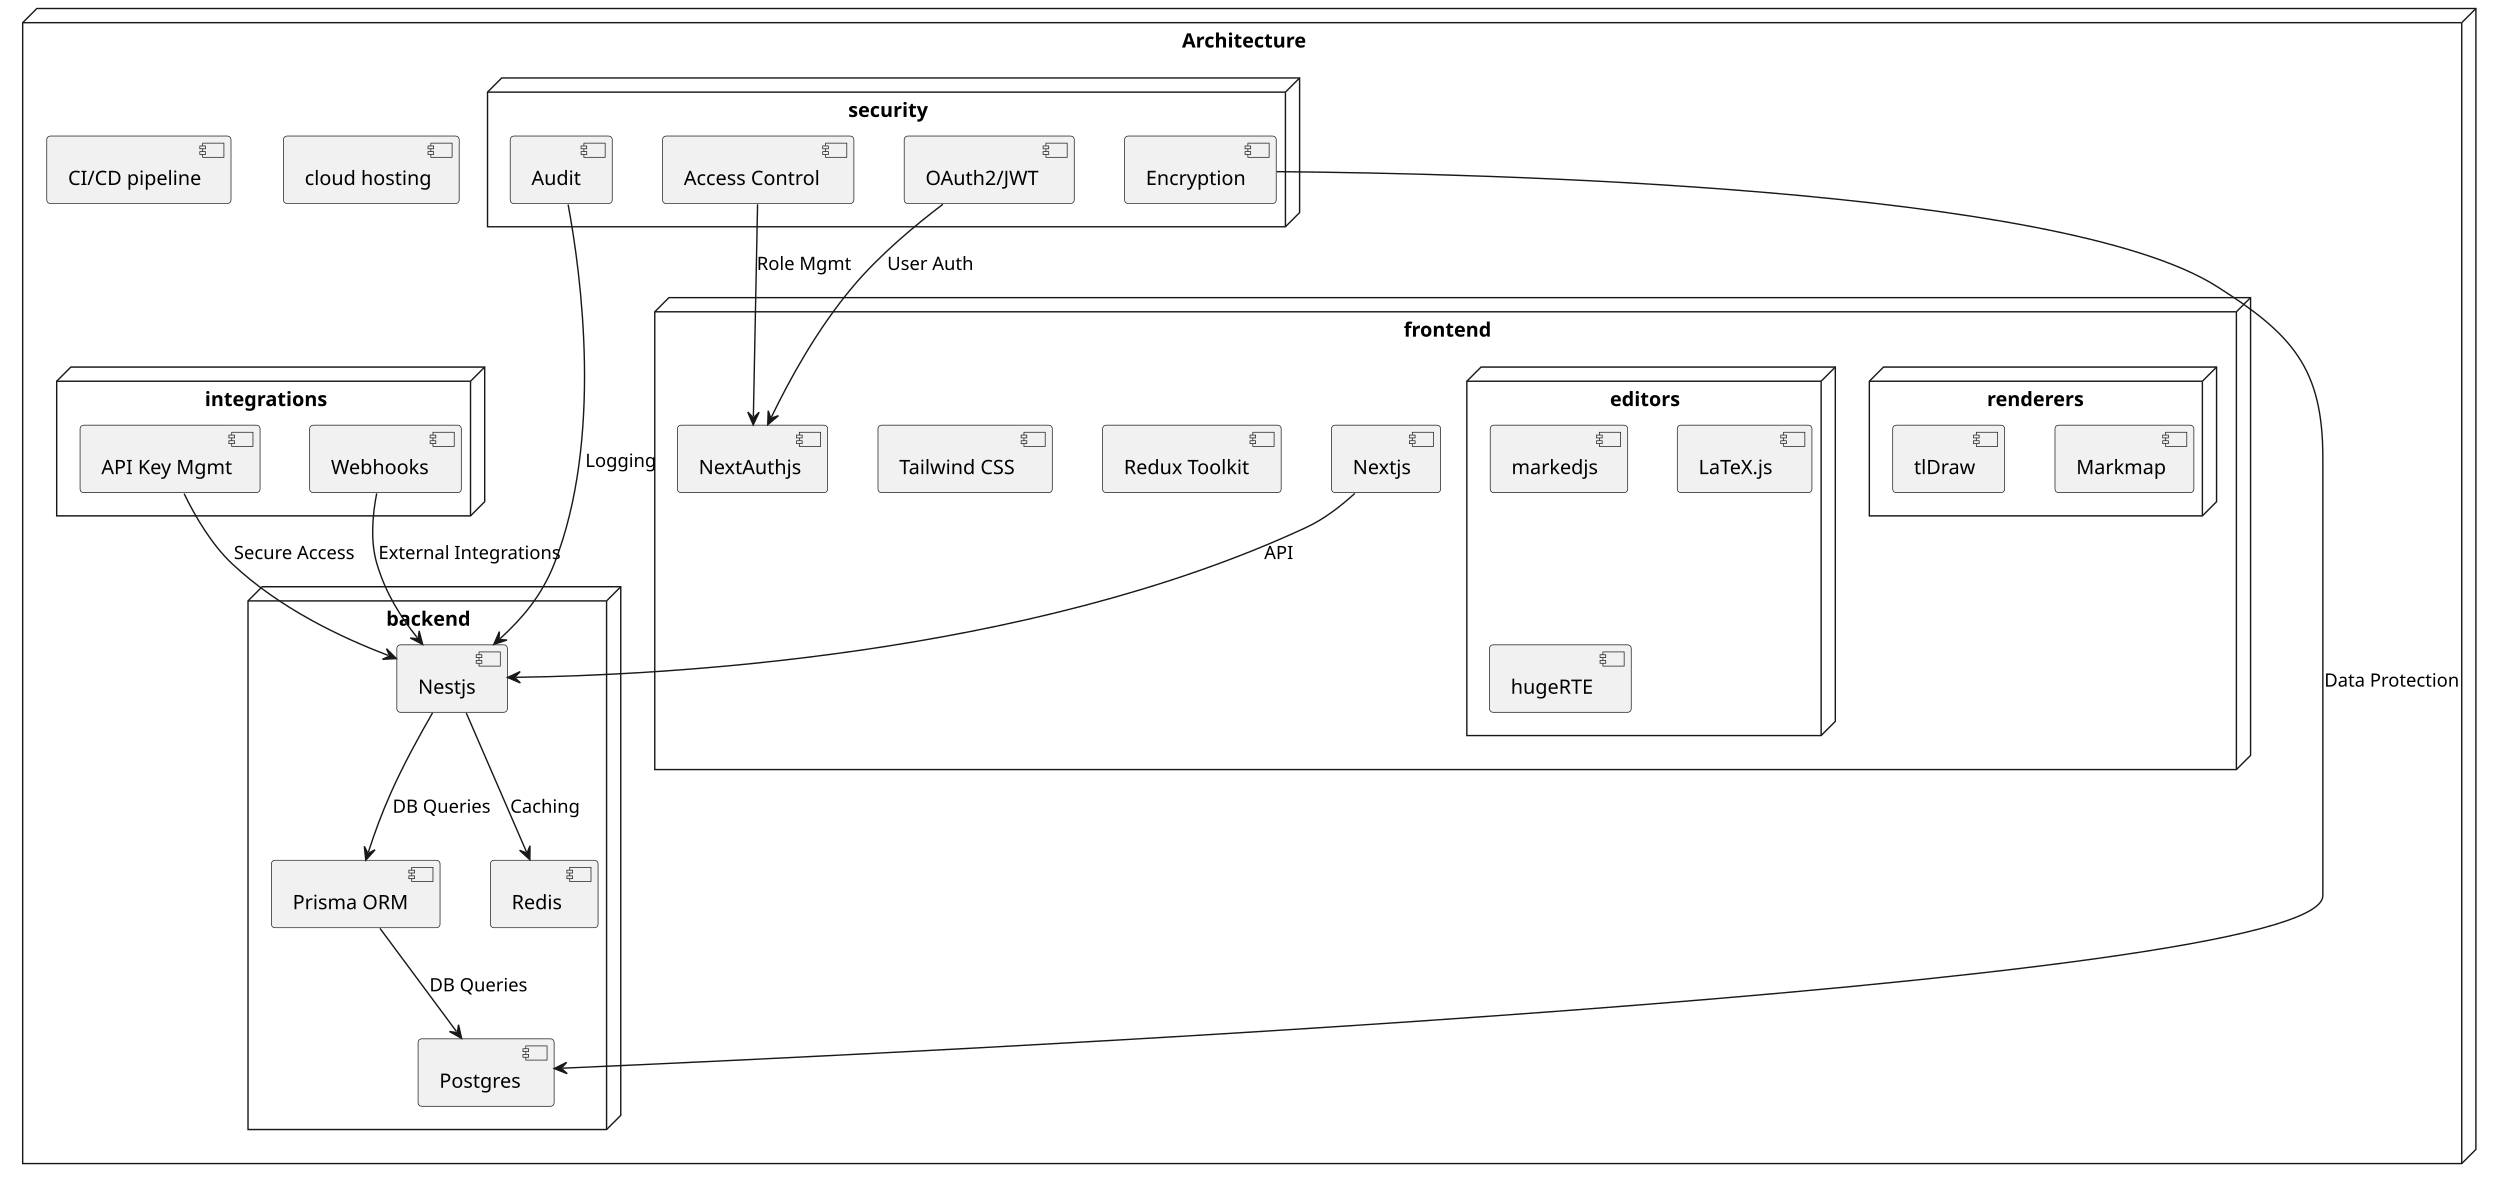
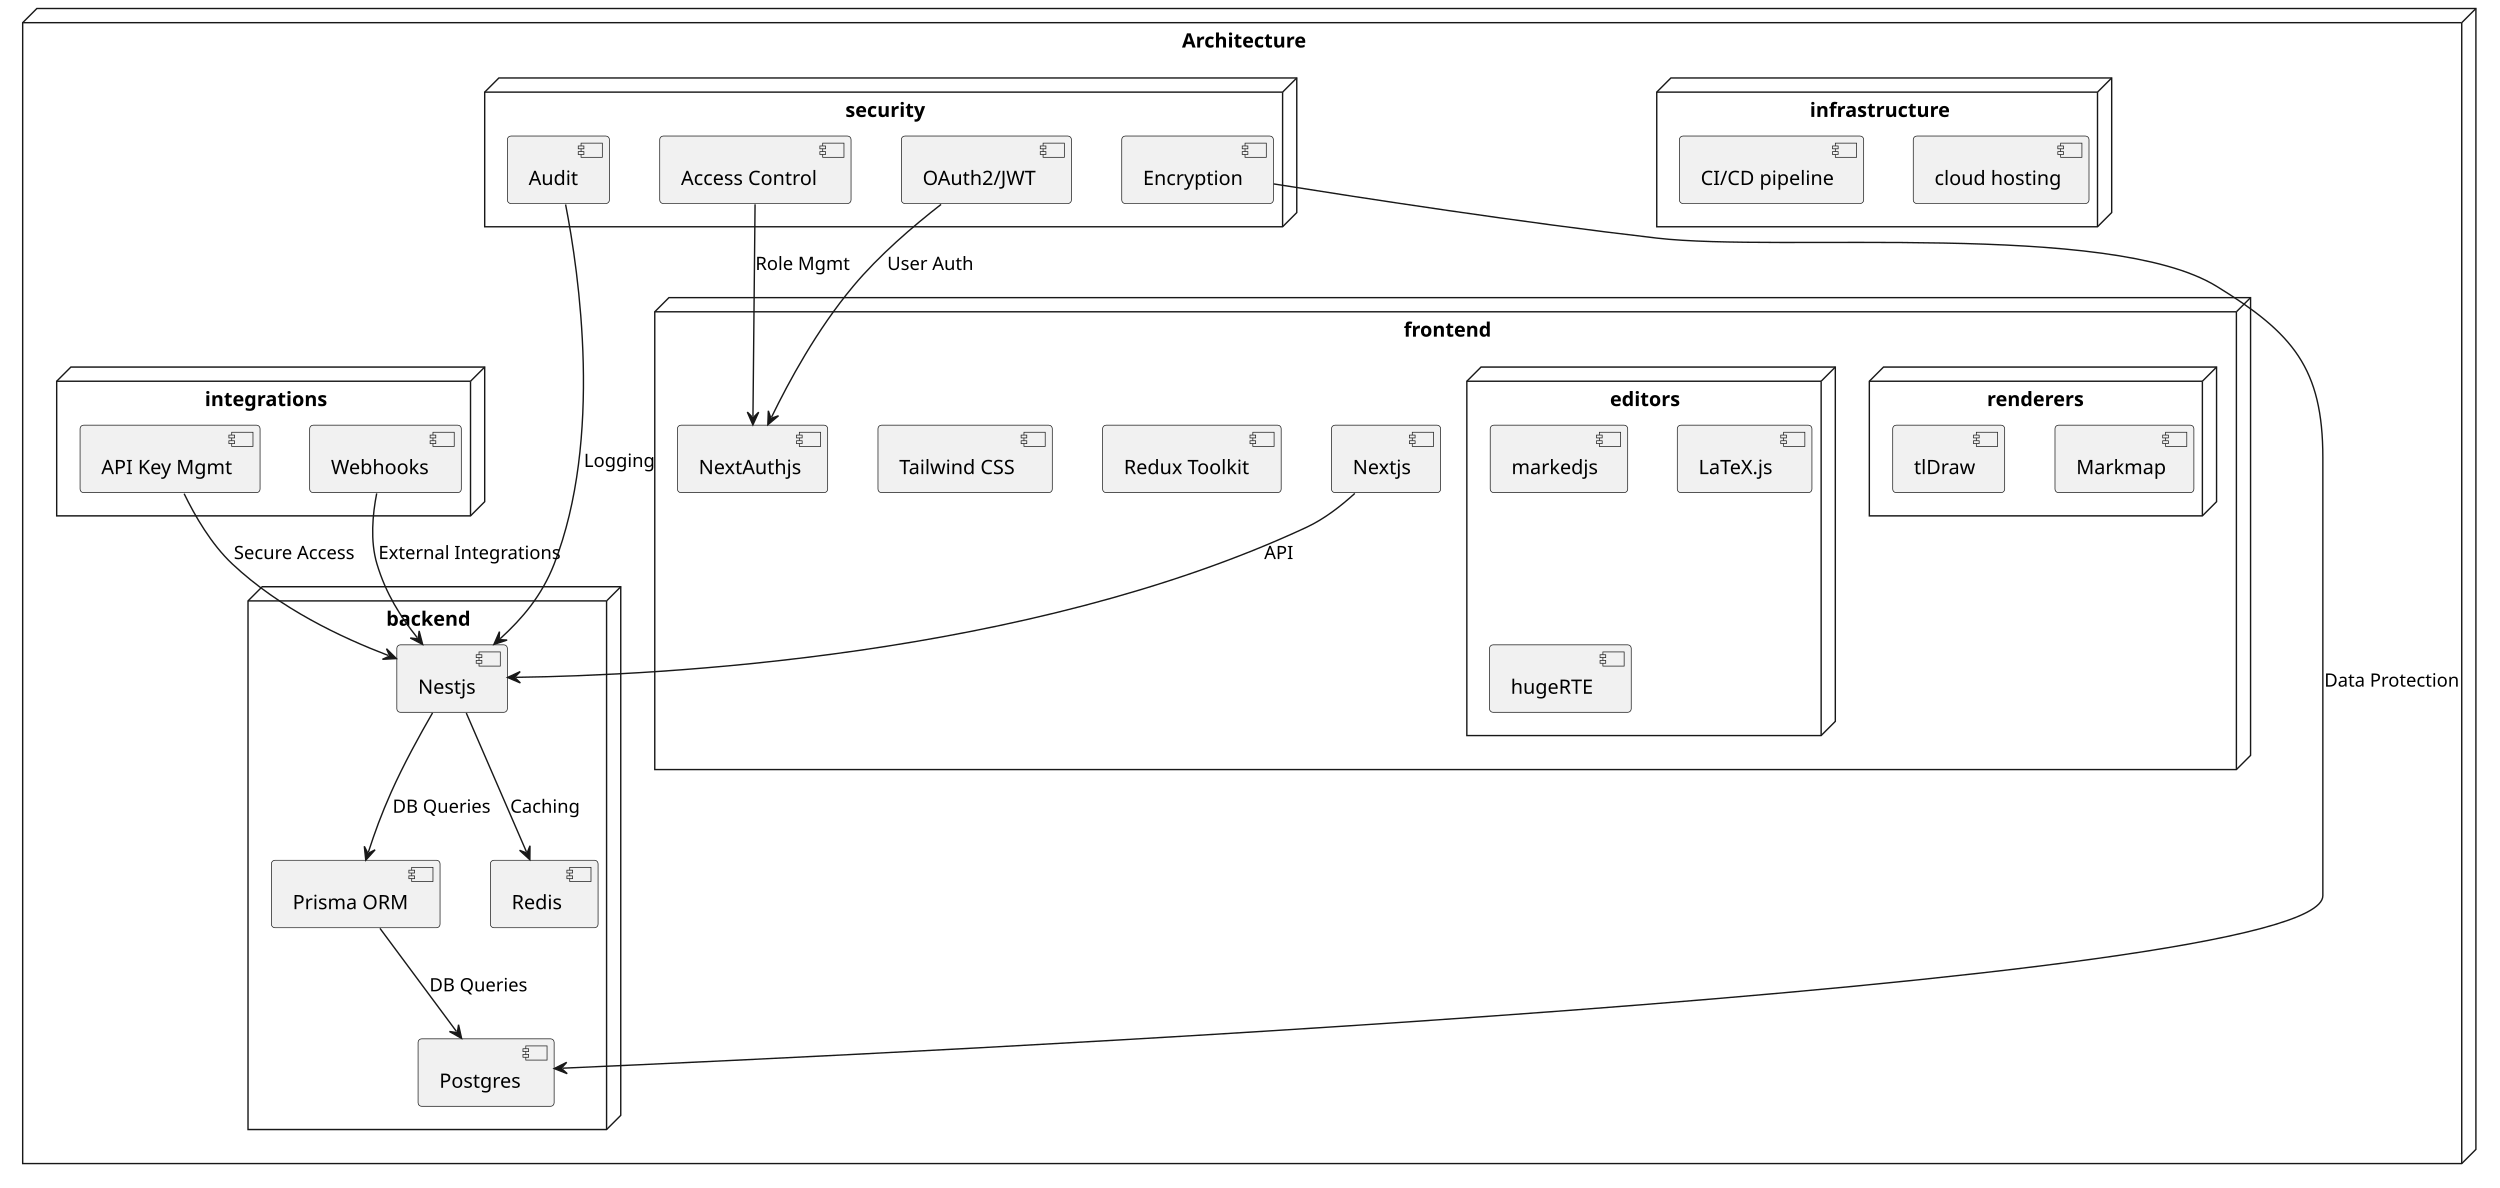
<svg xmlns="http://www.w3.org/2000/svg" contentStyleType="text/css" height="838px" preserveAspectRatio="none" style="width:1764px;height:838px;background:#FFFFFF;" version="1.1" viewBox="0 0 1764 838" width="1764px" zoomAndPan="magnify">
  <defs />
  <g>
    <g id="cluster_Architecture">
      <polygon fill="none" points="16,16,26,6,1747,6,1747,811,1737,821,16,821,16,16" style="stroke:#181818;stroke-width:1.0;" />
      <line style="stroke:#181818;stroke-width:1.0;" x1="1737" x2="1747" y1="16" y2="6" />
      <line style="stroke:#181818;stroke-width:1.0;" x1="16" x2="1737" y1="16" y2="16" />
      <line style="stroke:#181818;stroke-width:1.0;" x1="1737" x2="1737" y1="16" y2="821" />
      <text fill="#000000" font-family="sans-serif" font-size="14" font-weight="bold" lengthAdjust="spacing" textLength="87" x="834" y="33.533">Architecture</text>
    </g>
+     <g id="cluster_infrastructure">
+       <polygon fill="none" points="1169,65,1179,55,1490,55,1490,150,1480,160,1169,160,1169,65" style="stroke:#181818;stroke-width:1.0;" />
+       <line style="stroke:#181818;stroke-width:1.0;" x1="1480" x2="1490" y1="65" y2="55" />
+       <line style="stroke:#181818;stroke-width:1.0;" x1="1169" x2="1480" y1="65" y2="65" />
+       <line style="stroke:#181818;stroke-width:1.0;" x1="1480" x2="1480" y1="65" y2="160" />
+       <text fill="#000000" font-family="sans-serif" font-size="14" font-weight="bold" lengthAdjust="spacing" textLength="97" x="1277" y="82.533">infrastructure</text>
+     </g>
    <g id="cluster_security">
-       <polygon fill="none" points="344,65,354,55,917,55,917,150,907,160,344,160,344,65" style="stroke:#181818;stroke-width:1.0;" />
-       <line style="stroke:#181818;stroke-width:1.0;" x1="907" x2="917" y1="65" y2="55" />
-       <line style="stroke:#181818;stroke-width:1.0;" x1="344" x2="907" y1="65" y2="65" />
-       <line style="stroke:#181818;stroke-width:1.0;" x1="907" x2="907" y1="65" y2="160" />
-       <text fill="#000000" font-family="sans-serif" font-size="14" font-weight="bold" lengthAdjust="spacing" textLength="56" x="598.5" y="82.533">security</text>
+       <polygon fill="none" points="342,65,352,55,915,55,915,150,905,160,342,160,342,65" style="stroke:#181818;stroke-width:1.0;" />
+       <line style="stroke:#181818;stroke-width:1.0;" x1="905" x2="915" y1="65" y2="55" />
+       <line style="stroke:#181818;stroke-width:1.0;" x1="342" x2="905" y1="65" y2="65" />
+       <line style="stroke:#181818;stroke-width:1.0;" x1="905" x2="905" y1="65" y2="160" />
+       <text fill="#000000" font-family="sans-serif" font-size="14" font-weight="bold" lengthAdjust="spacing" textLength="56" x="596.5" y="82.533">security</text>
    </g>
    <g id="cluster_frontend">
      <polygon fill="none" points="462,220,472,210,1588,210,1588,533,1578,543,462,543,462,220" style="stroke:#181818;stroke-width:1.0;" />
      <line style="stroke:#181818;stroke-width:1.0;" x1="1578" x2="1588" y1="220" y2="210" />
      <line style="stroke:#181818;stroke-width:1.0;" x1="462" x2="1578" y1="220" y2="220" />
      <line style="stroke:#181818;stroke-width:1.0;" x1="1578" x2="1578" y1="220" y2="543" />
      <text fill="#000000" font-family="sans-serif" font-size="14" font-weight="bold" lengthAdjust="spacing" textLength="61" x="990.5" y="237.533">frontend</text>
    </g>
    <g id="cluster_renderers">
      <polygon fill="none" points="1319,269,1329,259,1564,259,1564,354,1554,364,1319,364,1319,269" style="stroke:#181818;stroke-width:1.0;" />
      <line style="stroke:#181818;stroke-width:1.0;" x1="1554" x2="1564" y1="269" y2="259" />
      <line style="stroke:#181818;stroke-width:1.0;" x1="1319" x2="1554" y1="269" y2="269" />
      <line style="stroke:#181818;stroke-width:1.0;" x1="1554" x2="1554" y1="269" y2="364" />
      <text fill="#000000" font-family="sans-serif" font-size="14" font-weight="bold" lengthAdjust="spacing" textLength="71" x="1402" y="286.533">renderers</text>
    </g>
    <g id="cluster_editors">
      <polygon fill="none" points="1035,269,1045,259,1295,259,1295,509,1285,519,1035,519,1035,269" style="stroke:#181818;stroke-width:1.0;" />
      <line style="stroke:#181818;stroke-width:1.0;" x1="1285" x2="1295" y1="269" y2="259" />
      <line style="stroke:#181818;stroke-width:1.0;" x1="1035" x2="1285" y1="269" y2="269" />
      <line style="stroke:#181818;stroke-width:1.0;" x1="1285" x2="1285" y1="269" y2="519" />
      <text fill="#000000" font-family="sans-serif" font-size="14" font-weight="bold" lengthAdjust="spacing" textLength="50" x="1136" y="286.533">editors</text>
    </g>
    <g id="cluster_backend">
      <polygon fill="none" points="175,424,185,414,438,414,438,787,428,797,175,797,175,424" style="stroke:#181818;stroke-width:1.0;" />
      <line style="stroke:#181818;stroke-width:1.0;" x1="428" x2="438" y1="424" y2="414" />
      <line style="stroke:#181818;stroke-width:1.0;" x1="175" x2="428" y1="424" y2="424" />
      <line style="stroke:#181818;stroke-width:1.0;" x1="428" x2="428" y1="424" y2="797" />
      <text fill="#000000" font-family="sans-serif" font-size="14" font-weight="bold" lengthAdjust="spacing" textLength="60" x="272.5" y="441.533">backend</text>
    </g>
    <g id="cluster_integrations">
      <polygon fill="none" points="40,269,50,259,342,259,342,354,332,364,40,364,40,269" style="stroke:#181818;stroke-width:1.0;" />
      <line style="stroke:#181818;stroke-width:1.0;" x1="332" x2="342" y1="269" y2="259" />
      <line style="stroke:#181818;stroke-width:1.0;" x1="40" x2="332" y1="269" y2="269" />
      <line style="stroke:#181818;stroke-width:1.0;" x1="332" x2="332" y1="269" y2="364" />
      <text fill="#000000" font-family="sans-serif" font-size="14" font-weight="bold" lengthAdjust="spacing" textLength="85" x="144.5" y="286.533">integrations</text>
    </g>
    <g id="elem_cloud hosting">
-       <rect fill="#F1F1F1" height="47.609" rx="2.5" ry="2.5" style="stroke:#181818;stroke-width:0.5;" width="124" x="200" y="96" />
-       <rect fill="#F1F1F1" height="10" style="stroke:#181818;stroke-width:0.5;" width="15" x="304" y="101" />
-       <rect fill="#F1F1F1" height="2" style="stroke:#181818;stroke-width:0.5;" width="4" x="302" y="103" />
-       <rect fill="#F1F1F1" height="2" style="stroke:#181818;stroke-width:0.5;" width="4" x="302" y="107" />
-       <text fill="#000000" font-family="sans-serif" font-size="14" lengthAdjust="spacing" textLength="84" x="215" y="130.533">cloud hosting</text>
+       <rect fill="#F1F1F1" height="47.609" rx="2.5" ry="2.5" style="stroke:#181818;stroke-width:0.5;" width="124" x="1350" y="96" />
+       <rect fill="#F1F1F1" height="10" style="stroke:#181818;stroke-width:0.5;" width="15" x="1454" y="101" />
+       <rect fill="#F1F1F1" height="2" style="stroke:#181818;stroke-width:0.5;" width="4" x="1452" y="103" />
+       <rect fill="#F1F1F1" height="2" style="stroke:#181818;stroke-width:0.5;" width="4" x="1452" y="107" />
+       <text fill="#000000" font-family="sans-serif" font-size="14" lengthAdjust="spacing" textLength="84" x="1365" y="130.533">cloud hosting</text>
    </g>
    <g id="elem_CI/CD pipeline">
-       <rect fill="#F1F1F1" height="47.609" rx="2.5" ry="2.5" style="stroke:#181818;stroke-width:0.5;" width="130" x="33" y="96" />
-       <rect fill="#F1F1F1" height="10" style="stroke:#181818;stroke-width:0.5;" width="15" x="143" y="101" />
-       <rect fill="#F1F1F1" height="2" style="stroke:#181818;stroke-width:0.5;" width="4" x="141" y="103" />
-       <rect fill="#F1F1F1" height="2" style="stroke:#181818;stroke-width:0.5;" width="4" x="141" y="107" />
-       <text fill="#000000" font-family="sans-serif" font-size="14" lengthAdjust="spacing" textLength="90" x="48" y="130.533">CI/CD pipeline</text>
+       <rect fill="#F1F1F1" height="47.609" rx="2.5" ry="2.5" style="stroke:#181818;stroke-width:0.5;" width="130" x="1185" y="96" />
+       <rect fill="#F1F1F1" height="10" style="stroke:#181818;stroke-width:0.5;" width="15" x="1295" y="101" />
+       <rect fill="#F1F1F1" height="2" style="stroke:#181818;stroke-width:0.5;" width="4" x="1293" y="103" />
+       <rect fill="#F1F1F1" height="2" style="stroke:#181818;stroke-width:0.5;" width="4" x="1293" y="107" />
+       <text fill="#000000" font-family="sans-serif" font-size="14" lengthAdjust="spacing" textLength="90" x="1200" y="130.533">CI/CD pipeline</text>
    </g>
    <g id="elem_Access Control">
-       <rect fill="#F1F1F1" height="47.609" rx="2.5" ry="2.5" style="stroke:#181818;stroke-width:0.5;" width="135" x="467.5" y="96" />
-       <rect fill="#F1F1F1" height="10" style="stroke:#181818;stroke-width:0.5;" width="15" x="582.5" y="101" />
-       <rect fill="#F1F1F1" height="2" style="stroke:#181818;stroke-width:0.5;" width="4" x="580.5" y="103" />
-       <rect fill="#F1F1F1" height="2" style="stroke:#181818;stroke-width:0.5;" width="4" x="580.5" y="107" />
-       <text fill="#000000" font-family="sans-serif" font-size="14" lengthAdjust="spacing" textLength="95" x="482.5" y="130.533">Access Control</text>
+       <rect fill="#F1F1F1" height="47.609" rx="2.5" ry="2.5" style="stroke:#181818;stroke-width:0.5;" width="135" x="465.5" y="96" />
+       <rect fill="#F1F1F1" height="10" style="stroke:#181818;stroke-width:0.5;" width="15" x="580.5" y="101" />
+       <rect fill="#F1F1F1" height="2" style="stroke:#181818;stroke-width:0.5;" width="4" x="578.5" y="103" />
+       <rect fill="#F1F1F1" height="2" style="stroke:#181818;stroke-width:0.5;" width="4" x="578.5" y="107" />
+       <text fill="#000000" font-family="sans-serif" font-size="14" lengthAdjust="spacing" textLength="95" x="480.5" y="130.533">Access Control</text>
    </g>
    <g id="elem_Encryption">
-       <rect fill="#F1F1F1" height="47.609" rx="2.5" ry="2.5" style="stroke:#181818;stroke-width:0.5;" width="107" x="793.5" y="96" />
-       <rect fill="#F1F1F1" height="10" style="stroke:#181818;stroke-width:0.5;" width="15" x="880.5" y="101" />
-       <rect fill="#F1F1F1" height="2" style="stroke:#181818;stroke-width:0.5;" width="4" x="878.5" y="103" />
-       <rect fill="#F1F1F1" height="2" style="stroke:#181818;stroke-width:0.5;" width="4" x="878.5" y="107" />
-       <text fill="#000000" font-family="sans-serif" font-size="14" lengthAdjust="spacing" textLength="67" x="808.5" y="130.533">Encryption</text>
+       <rect fill="#F1F1F1" height="47.609" rx="2.5" ry="2.5" style="stroke:#181818;stroke-width:0.5;" width="107" x="791.5" y="96" />
+       <rect fill="#F1F1F1" height="10" style="stroke:#181818;stroke-width:0.5;" width="15" x="878.5" y="101" />
+       <rect fill="#F1F1F1" height="2" style="stroke:#181818;stroke-width:0.5;" width="4" x="876.5" y="103" />
+       <rect fill="#F1F1F1" height="2" style="stroke:#181818;stroke-width:0.5;" width="4" x="876.5" y="107" />
+       <text fill="#000000" font-family="sans-serif" font-size="14" lengthAdjust="spacing" textLength="67" x="806.5" y="130.533">Encryption</text>
    </g>
    <g id="elem_OAuth2/JWT">
-       <rect fill="#F1F1F1" height="47.609" rx="2.5" ry="2.5" style="stroke:#181818;stroke-width:0.5;" width="120" x="638" y="96" />
-       <rect fill="#F1F1F1" height="10" style="stroke:#181818;stroke-width:0.5;" width="15" x="738" y="101" />
-       <rect fill="#F1F1F1" height="2" style="stroke:#181818;stroke-width:0.5;" width="4" x="736" y="103" />
-       <rect fill="#F1F1F1" height="2" style="stroke:#181818;stroke-width:0.5;" width="4" x="736" y="107" />
-       <text fill="#000000" font-family="sans-serif" font-size="14" lengthAdjust="spacing" textLength="80" x="653" y="130.533">OAuth2/JWT</text>
+       <rect fill="#F1F1F1" height="47.609" rx="2.5" ry="2.5" style="stroke:#181818;stroke-width:0.5;" width="120" x="636" y="96" />
+       <rect fill="#F1F1F1" height="10" style="stroke:#181818;stroke-width:0.5;" width="15" x="736" y="101" />
+       <rect fill="#F1F1F1" height="2" style="stroke:#181818;stroke-width:0.5;" width="4" x="734" y="103" />
+       <rect fill="#F1F1F1" height="2" style="stroke:#181818;stroke-width:0.5;" width="4" x="734" y="107" />
+       <text fill="#000000" font-family="sans-serif" font-size="14" lengthAdjust="spacing" textLength="80" x="651" y="130.533">OAuth2/JWT</text>
    </g>
    <g id="elem_Audit">
-       <rect fill="#F1F1F1" height="47.609" rx="2.5" ry="2.5" style="stroke:#181818;stroke-width:0.5;" width="72" x="360" y="96" />
-       <rect fill="#F1F1F1" height="10" style="stroke:#181818;stroke-width:0.5;" width="15" x="412" y="101" />
-       <rect fill="#F1F1F1" height="2" style="stroke:#181818;stroke-width:0.5;" width="4" x="410" y="103" />
-       <rect fill="#F1F1F1" height="2" style="stroke:#181818;stroke-width:0.5;" width="4" x="410" y="107" />
-       <text fill="#000000" font-family="sans-serif" font-size="14" lengthAdjust="spacing" textLength="32" x="375" y="130.533">Audit</text>
+       <rect fill="#F1F1F1" height="47.609" rx="2.5" ry="2.5" style="stroke:#181818;stroke-width:0.5;" width="72" x="358" y="96" />
+       <rect fill="#F1F1F1" height="10" style="stroke:#181818;stroke-width:0.5;" width="15" x="410" y="101" />
+       <rect fill="#F1F1F1" height="2" style="stroke:#181818;stroke-width:0.5;" width="4" x="408" y="103" />
+       <rect fill="#F1F1F1" height="2" style="stroke:#181818;stroke-width:0.5;" width="4" x="408" y="107" />
+       <text fill="#000000" font-family="sans-serif" font-size="14" lengthAdjust="spacing" textLength="32" x="373" y="130.533">Audit</text>
    </g>
    <g id="elem_Nextjs">
      <rect fill="#F1F1F1" height="47.609" rx="2.5" ry="2.5" style="stroke:#181818;stroke-width:0.5;" width="77" x="939.5" y="300" />
      <rect fill="#F1F1F1" height="10" style="stroke:#181818;stroke-width:0.5;" width="15" x="996.5" y="305" />
      <rect fill="#F1F1F1" height="2" style="stroke:#181818;stroke-width:0.5;" width="4" x="994.5" y="307" />
      <rect fill="#F1F1F1" height="2" style="stroke:#181818;stroke-width:0.5;" width="4" x="994.5" y="311" />
      <text fill="#000000" font-family="sans-serif" font-size="14" lengthAdjust="spacing" textLength="37" x="954.5" y="334.533">Nextjs</text>
    </g>
    <g id="elem_Redux Toolkit">
      <rect fill="#F1F1F1" height="47.609" rx="2.5" ry="2.5" style="stroke:#181818;stroke-width:0.5;" width="126" x="778" y="300" />
      <rect fill="#F1F1F1" height="10" style="stroke:#181818;stroke-width:0.5;" width="15" x="884" y="305" />
      <rect fill="#F1F1F1" height="2" style="stroke:#181818;stroke-width:0.5;" width="4" x="882" y="307" />
      <rect fill="#F1F1F1" height="2" style="stroke:#181818;stroke-width:0.5;" width="4" x="882" y="311" />
      <text fill="#000000" font-family="sans-serif" font-size="14" lengthAdjust="spacing" textLength="86" x="793" y="334.533">Redux Toolkit</text>
    </g>
    <g id="elem_Tailwind CSS">
      <rect fill="#F1F1F1" height="47.609" rx="2.5" ry="2.5" style="stroke:#181818;stroke-width:0.5;" width="123" x="619.5" y="300" />
      <rect fill="#F1F1F1" height="10" style="stroke:#181818;stroke-width:0.5;" width="15" x="722.5" y="305" />
      <rect fill="#F1F1F1" height="2" style="stroke:#181818;stroke-width:0.5;" width="4" x="720.5" y="307" />
      <rect fill="#F1F1F1" height="2" style="stroke:#181818;stroke-width:0.5;" width="4" x="720.5" y="311" />
      <text fill="#000000" font-family="sans-serif" font-size="14" lengthAdjust="spacing" textLength="83" x="634.5" y="334.533">Tailwind CSS</text>
    </g>
    <g id="elem_NextAuthjs">
      <rect fill="#F1F1F1" height="47.609" rx="2.5" ry="2.5" style="stroke:#181818;stroke-width:0.5;" width="106" x="478" y="300" />
      <rect fill="#F1F1F1" height="10" style="stroke:#181818;stroke-width:0.5;" width="15" x="564" y="305" />
      <rect fill="#F1F1F1" height="2" style="stroke:#181818;stroke-width:0.5;" width="4" x="562" y="307" />
      <rect fill="#F1F1F1" height="2" style="stroke:#181818;stroke-width:0.5;" width="4" x="562" y="311" />
      <text fill="#000000" font-family="sans-serif" font-size="14" lengthAdjust="spacing" textLength="66" x="493" y="334.533">NextAuthjs</text>
    </g>
    <g id="elem_Markmap">
      <rect fill="#F1F1F1" height="47.609" rx="2.5" ry="2.5" style="stroke:#181818;stroke-width:0.5;" width="98" x="1450" y="300" />
      <rect fill="#F1F1F1" height="10" style="stroke:#181818;stroke-width:0.5;" width="15" x="1528" y="305" />
      <rect fill="#F1F1F1" height="2" style="stroke:#181818;stroke-width:0.5;" width="4" x="1526" y="307" />
      <rect fill="#F1F1F1" height="2" style="stroke:#181818;stroke-width:0.5;" width="4" x="1526" y="311" />
      <text fill="#000000" font-family="sans-serif" font-size="14" lengthAdjust="spacing" textLength="58" x="1465" y="334.533">Markmap</text>
    </g>
    <g id="elem_tlDraw">
      <rect fill="#F1F1F1" height="47.609" rx="2.5" ry="2.5" style="stroke:#181818;stroke-width:0.5;" width="79" x="1335.5" y="300" />
      <rect fill="#F1F1F1" height="10" style="stroke:#181818;stroke-width:0.5;" width="15" x="1394.5" y="305" />
      <rect fill="#F1F1F1" height="2" style="stroke:#181818;stroke-width:0.5;" width="4" x="1392.5" y="307" />
      <rect fill="#F1F1F1" height="2" style="stroke:#181818;stroke-width:0.5;" width="4" x="1392.5" y="311" />
      <text fill="#000000" font-family="sans-serif" font-size="14" lengthAdjust="spacing" textLength="39" x="1350.5" y="334.533">tlDraw</text>
    </g>
    <g id="elem_markedjs">
      <rect fill="#F1F1F1" height="47.609" rx="2.5" ry="2.5" style="stroke:#181818;stroke-width:0.5;" width="97" x="1051.5" y="300" />
      <rect fill="#F1F1F1" height="10" style="stroke:#181818;stroke-width:0.5;" width="15" x="1128.5" y="305" />
      <rect fill="#F1F1F1" height="2" style="stroke:#181818;stroke-width:0.5;" width="4" x="1126.5" y="307" />
      <rect fill="#F1F1F1" height="2" style="stroke:#181818;stroke-width:0.5;" width="4" x="1126.5" y="311" />
      <text fill="#000000" font-family="sans-serif" font-size="14" lengthAdjust="spacing" textLength="57" x="1066.5" y="334.533">markedjs</text>
    </g>
    <g id="elem_LaTeX.js">
      <rect fill="#F1F1F1" height="47.609" rx="2.5" ry="2.5" style="stroke:#181818;stroke-width:0.5;" width="95" x="1183.5" y="300" />
      <rect fill="#F1F1F1" height="10" style="stroke:#181818;stroke-width:0.5;" width="15" x="1258.5" y="305" />
      <rect fill="#F1F1F1" height="2" style="stroke:#181818;stroke-width:0.5;" width="4" x="1256.5" y="307" />
      <rect fill="#F1F1F1" height="2" style="stroke:#181818;stroke-width:0.5;" width="4" x="1256.5" y="311" />
      <text fill="#000000" font-family="sans-serif" font-size="14" lengthAdjust="spacing" textLength="55" x="1198.5" y="334.533">LaTeX.js</text>
    </g>
    <g id="elem_hugeRTE">
      <rect fill="#F1F1F1" height="47.609" rx="2.5" ry="2.5" style="stroke:#181818;stroke-width:0.5;" width="100" x="1051" y="455" />
      <rect fill="#F1F1F1" height="10" style="stroke:#181818;stroke-width:0.5;" width="15" x="1131" y="460" />
      <rect fill="#F1F1F1" height="2" style="stroke:#181818;stroke-width:0.5;" width="4" x="1129" y="462" />
      <rect fill="#F1F1F1" height="2" style="stroke:#181818;stroke-width:0.5;" width="4" x="1129" y="466" />
      <text fill="#000000" font-family="sans-serif" font-size="14" lengthAdjust="spacing" textLength="60" x="1066" y="489.533">hugeRTE</text>
    </g>
    <g id="elem_Nestjs">
      <rect fill="#F1F1F1" height="47.609" rx="2.5" ry="2.5" style="stroke:#181818;stroke-width:0.5;" width="78" x="280" y="455" />
      <rect fill="#F1F1F1" height="10" style="stroke:#181818;stroke-width:0.5;" width="15" x="338" y="460" />
      <rect fill="#F1F1F1" height="2" style="stroke:#181818;stroke-width:0.5;" width="4" x="336" y="462" />
      <rect fill="#F1F1F1" height="2" style="stroke:#181818;stroke-width:0.5;" width="4" x="336" y="466" />
      <text fill="#000000" font-family="sans-serif" font-size="14" lengthAdjust="spacing" textLength="38" x="295" y="489.533">Nestjs</text>
    </g>
    <g id="elem_Prisma ORM">
      <rect fill="#F1F1F1" height="47.609" rx="2.5" ry="2.5" style="stroke:#181818;stroke-width:0.5;" width="119" x="191.5" y="607" />
      <rect fill="#F1F1F1" height="10" style="stroke:#181818;stroke-width:0.5;" width="15" x="290.5" y="612" />
      <rect fill="#F1F1F1" height="2" style="stroke:#181818;stroke-width:0.5;" width="4" x="288.5" y="614" />
      <rect fill="#F1F1F1" height="2" style="stroke:#181818;stroke-width:0.5;" width="4" x="288.5" y="618" />
      <text fill="#000000" font-family="sans-serif" font-size="14" lengthAdjust="spacing" textLength="79" x="206.5" y="641.533">Prisma ORM</text>
    </g>
    <g id="elem_Postgres">
      <rect fill="#F1F1F1" height="47.609" rx="2.5" ry="2.5" style="stroke:#181818;stroke-width:0.5;" width="96" x="295" y="733" />
      <rect fill="#F1F1F1" height="10" style="stroke:#181818;stroke-width:0.5;" width="15" x="371" y="738" />
      <rect fill="#F1F1F1" height="2" style="stroke:#181818;stroke-width:0.5;" width="4" x="369" y="740" />
      <rect fill="#F1F1F1" height="2" style="stroke:#181818;stroke-width:0.5;" width="4" x="369" y="744" />
      <text fill="#000000" font-family="sans-serif" font-size="14" lengthAdjust="spacing" textLength="56" x="310" y="767.533">Postgres</text>
    </g>
    <g id="elem_Redis">
      <rect fill="#F1F1F1" height="47.609" rx="2.5" ry="2.5" style="stroke:#181818;stroke-width:0.5;" width="76" x="346" y="607" />
      <rect fill="#F1F1F1" height="10" style="stroke:#181818;stroke-width:0.5;" width="15" x="402" y="612" />
      <rect fill="#F1F1F1" height="2" style="stroke:#181818;stroke-width:0.5;" width="4" x="400" y="614" />
      <rect fill="#F1F1F1" height="2" style="stroke:#181818;stroke-width:0.5;" width="4" x="400" y="618" />
      <text fill="#000000" font-family="sans-serif" font-size="14" lengthAdjust="spacing" textLength="36" x="361" y="641.533">Redis</text>
    </g>
    <g id="elem_API Key Mgmt">
      <rect fill="#F1F1F1" height="47.609" rx="2.5" ry="2.5" style="stroke:#181818;stroke-width:0.5;" width="127" x="56.5" y="300" />
      <rect fill="#F1F1F1" height="10" style="stroke:#181818;stroke-width:0.5;" width="15" x="163.5" y="305" />
      <rect fill="#F1F1F1" height="2" style="stroke:#181818;stroke-width:0.5;" width="4" x="161.5" y="307" />
      <rect fill="#F1F1F1" height="2" style="stroke:#181818;stroke-width:0.5;" width="4" x="161.5" y="311" />
      <text fill="#000000" font-family="sans-serif" font-size="14" lengthAdjust="spacing" textLength="87" x="71.5" y="334.533">API Key Mgmt</text>
    </g>
    <g id="elem_Webhooks">
      <rect fill="#F1F1F1" height="47.609" rx="2.5" ry="2.5" style="stroke:#181818;stroke-width:0.5;" width="107" x="218.5" y="300" />
      <rect fill="#F1F1F1" height="10" style="stroke:#181818;stroke-width:0.5;" width="15" x="305.5" y="305" />
      <rect fill="#F1F1F1" height="2" style="stroke:#181818;stroke-width:0.5;" width="4" x="303.5" y="307" />
      <rect fill="#F1F1F1" height="2" style="stroke:#181818;stroke-width:0.5;" width="4" x="303.5" y="311" />
      <text fill="#000000" font-family="sans-serif" font-size="14" lengthAdjust="spacing" textLength="67" x="233.5" y="334.533">Webhooks</text>
    </g>
    <g id="link_Encryption_Postgres">
-       <path d="M900.76,121.12 C1047.92,122.37 1453.71,132.21 1564,202 C1617.46,235.83 1639,259.73 1639,323 C1639,323 1639,323 1639,632 C1639,695.96 631.594,743.499 397.044,753.709 " fill="none" id="Encryption-to-Postgres" style="stroke:#181818;stroke-width:1.0;" />
+       <path d="M898.76,129.78 C962.94,140.03 1073.58,156.98 1169,168 C1256.52,178.11 1488.93,155.88 1564,202 C1617.91,235.12 1639,259.73 1639,323 C1639,323 1639,323 1639,632 C1639,695.96 631.594,743.499 397.044,753.709 " fill="none" id="Encryption-to-Postgres" style="stroke:#181818;stroke-width:1.0;" />
      <polygon fill="#181818" points="391.05,753.97,400.215,757.575,396.045,753.753,399.868,749.582,391.05,753.97" style="stroke:#181818;stroke-width:1.0;" />
      <text fill="#000000" font-family="sans-serif" font-size="13" lengthAdjust="spacing" textLength="90" x="1640" y="484.495">Data Protection</text>
    </g>
    <g id="link_Audit_Nestjs">
-       <path d="M400.86,144.31 C409.98,193.33 425.74,309.85 391,398 C382.23,420.25 368.66,436.204 352.85,450.644 " fill="none" id="Audit-to-Nestjs" style="stroke:#181818;stroke-width:1.0;" />
-       <polygon fill="#181818" points="348.42,454.69,357.763,451.574,352.112,451.318,352.368,445.667,348.42,454.69" style="stroke:#181818;stroke-width:1.0;" />
-       <text fill="#000000" font-family="sans-serif" font-size="13" lengthAdjust="spacing" textLength="45" x="413" y="329.495">Logging</text>
+       <path d="M399.08,144.29 C408.64,193.28 425.42,309.73 391,398 C382.31,420.28 368.744,436.238 352.914,450.668 " fill="none" id="Audit-to-Nestjs" style="stroke:#181818;stroke-width:1.0;" />
+       <polygon fill="#181818" points="348.48,454.71,357.826,451.603,352.175,451.342,352.437,445.691,348.48,454.71" style="stroke:#181818;stroke-width:1.0;" />
+       <text fill="#000000" font-family="sans-serif" font-size="13" lengthAdjust="spacing" textLength="45" x="412" y="329.495">Logging</text>
    </g>
    <g id="link_Nextjs_Nestjs">
      <path d="M955.95,348.16 C946.33,356.94 934.42,366.21 922,372 C724.74,463.94 463.289,476.536 364.109,477.926 " fill="none" id="Nextjs-to-Nestjs" style="stroke:#181818;stroke-width:1.0;" />
      <polygon fill="#181818" points="358.11,478.01,367.165,481.884,363.11,477.94,367.053,473.884,358.11,478.01" style="stroke:#181818;stroke-width:1.0;" />
      <text fill="#000000" font-family="sans-serif" font-size="13" lengthAdjust="spacing" textLength="21" x="892" y="394.495">API</text>
    </g>
    <g id="link_OAuth2/JWT_NextAuthjs">
-       <path d="M665.31,144.11 C645.49,159.14 620.55,179.99 602,202 C576.1,232.73 556.705,268.71 544.335,294.25 " fill="none" id="OAuth2/JWT-to-NextAuthjs" style="stroke:#181818;stroke-width:1.0;" />
-       <polygon fill="#181818" points="541.72,299.65,549.243,293.294,543.899,295.15,542.043,289.806,541.72,299.65" style="stroke:#181818;stroke-width:1.0;" />
+       <path d="M664.02,144.23 C644.63,159.31 620.21,180.16 602,202 C576.26,232.86 556.84,268.817 544.41,294.307 " fill="none" id="OAuth2/JWT-to-NextAuthjs" style="stroke:#181818;stroke-width:1.0;" />
+       <polygon fill="#181818" points="541.78,299.7,549.32,293.364,543.971,295.206,542.129,289.857,541.78,299.7" style="stroke:#181818;stroke-width:1.0;" />
      <text fill="#000000" font-family="sans-serif" font-size="13" lengthAdjust="spacing" textLength="58" x="626" y="190.495">User Auth</text>
    </g>
    <g id="link_Access Control_NextAuthjs">
-       <path d="M534.54,144.17 C533.77,183.03 532.349,254.901 531.579,293.791 " fill="none" id="Access Control-to-NextAuthjs" style="stroke:#181818;stroke-width:1.0;" />
-       <polygon fill="#181818" points="531.46,299.79,535.637,290.871,531.559,294.791,527.639,290.713,531.46,299.79" style="stroke:#181818;stroke-width:1.0;" />
-       <text fill="#000000" font-family="sans-serif" font-size="13" lengthAdjust="spacing" textLength="63" x="534" y="190.495">Role Mgmt</text>
+       <path d="M532.77,144.17 C532.39,183.03 531.669,254.9 531.289,293.79 " fill="none" id="Access Control-to-NextAuthjs" style="stroke:#181818;stroke-width:1.0;" />
+       <polygon fill="#181818" points="531.23,299.79,535.318,290.829,531.279,294.79,527.318,290.751,531.23,299.79" style="stroke:#181818;stroke-width:1.0;" />
+       <text fill="#000000" font-family="sans-serif" font-size="13" lengthAdjust="spacing" textLength="63" x="533" y="190.495">Role Mgmt</text>
    </g>
    <g id="link_Webhooks_Nestjs">
      <path d="M265.8,348.15 C262.93,362.73 261.12,381.81 266,398 C272.34,419.06 282.502,434.977 294.472,450.007 " fill="none" id="Webhooks-to-Nestjs" style="stroke:#181818;stroke-width:1.0;" />
      <polygon fill="#181818" points="298.21,454.7,295.732,445.168,295.095,450.789,289.474,450.152,298.21,454.7" style="stroke:#181818;stroke-width:1.0;" />
      <text fill="#000000" font-family="sans-serif" font-size="13" lengthAdjust="spacing" textLength="119" x="267" y="394.495">External Integrations</text>
    </g>
    <g id="link_API Key Mgmt_Nestjs">
      <path d="M129.92,348.34 C137.47,363.92 149.09,384.04 164,398 C197.6,429.46 240.347,449.612 274.077,462.542 " fill="none" id="API Key Mgmt-to-Nestjs" style="stroke:#181818;stroke-width:1.0;" />
      <polygon fill="#181818" points="279.68,464.69,272.708,457.734,275.011,462.9,269.844,465.204,279.68,464.69" style="stroke:#181818;stroke-width:1.0;" />
      <text fill="#000000" font-family="sans-serif" font-size="13" lengthAdjust="spacing" textLength="89" x="165" y="394.495">Secure Access</text>
    </g>
    <g id="link_Prisma ORM_Postgres">
      <path d="M268.09,655.03 C284.51,677.17 305.625,705.621 322.115,727.851 " fill="none" id="Prisma ORM-to-Postgres" style="stroke:#181818;stroke-width:1.0;" />
      <polygon fill="#181818" points="325.69,732.67,323.541,723.058,322.711,728.654,317.115,727.825,325.69,732.67" style="stroke:#181818;stroke-width:1.0;" />
      <text fill="#000000" font-family="sans-serif" font-size="13" lengthAdjust="spacing" textLength="67" x="303" y="699.495">DB Queries</text>
    </g>
    <g id="link_Nestjs_Redis">
      <path d="M329.01,503.11 C341.19,531.21 359.255,572.885 371.485,601.115 " fill="none" id="Nestjs-to-Redis" style="stroke:#181818;stroke-width:1.0;" />
      <polygon fill="#181818" points="373.87,606.62,373.963,596.772,371.882,602.032,366.622,599.952,373.87,606.62" style="stroke:#181818;stroke-width:1.0;" />
      <text fill="#000000" font-family="sans-serif" font-size="13" lengthAdjust="spacing" textLength="47" x="360" y="573.495">Caching</text>
    </g>
    <g id="link_Nestjs_Prisma ORM">
      <path d="M305.2,503.01 C296.23,518.51 284.63,539.6 276,559 C269.04,574.64 264.517,587.165 259.937,601.235 " fill="none" id="Nestjs-to-Prisma ORM" style="stroke:#181818;stroke-width:1.0;" />
      <polygon fill="#181818" points="258.08,606.94,264.669,599.62,259.628,602.186,257.062,597.144,258.08,606.94" style="stroke:#181818;stroke-width:1.0;" />
      <text fill="#000000" font-family="sans-serif" font-size="13" lengthAdjust="spacing" textLength="67" x="277" y="573.495">DB Queries</text>
    </g>
  </g>
</svg>
